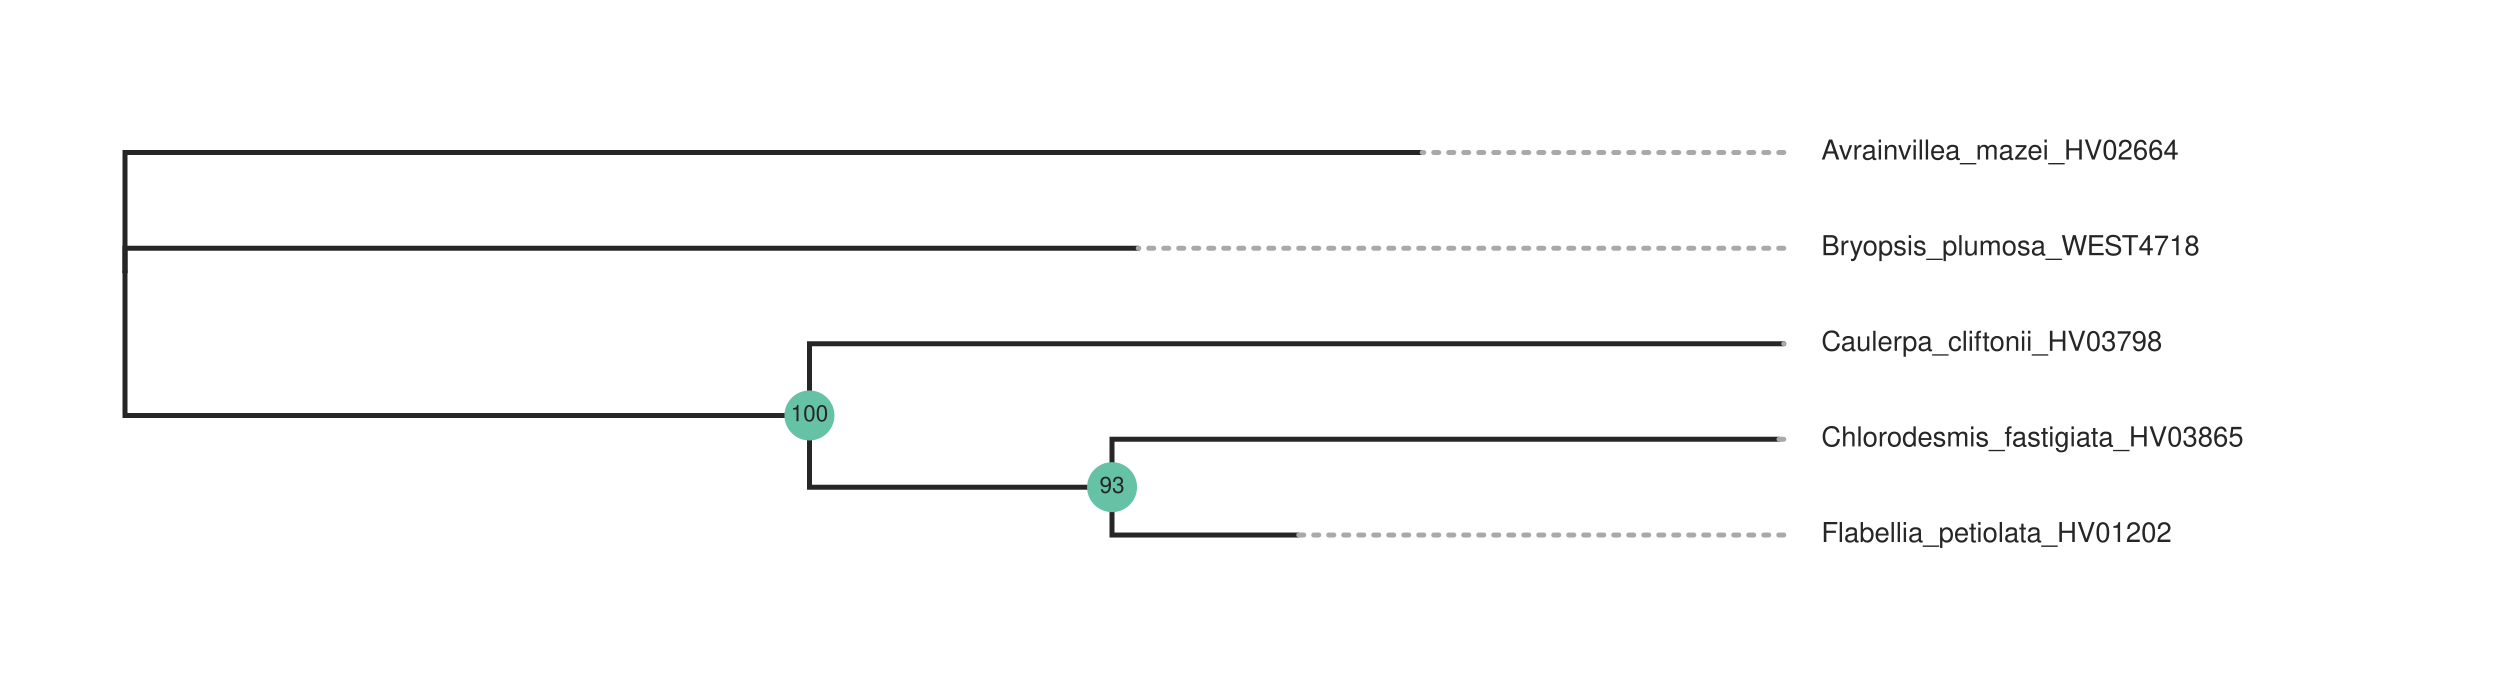
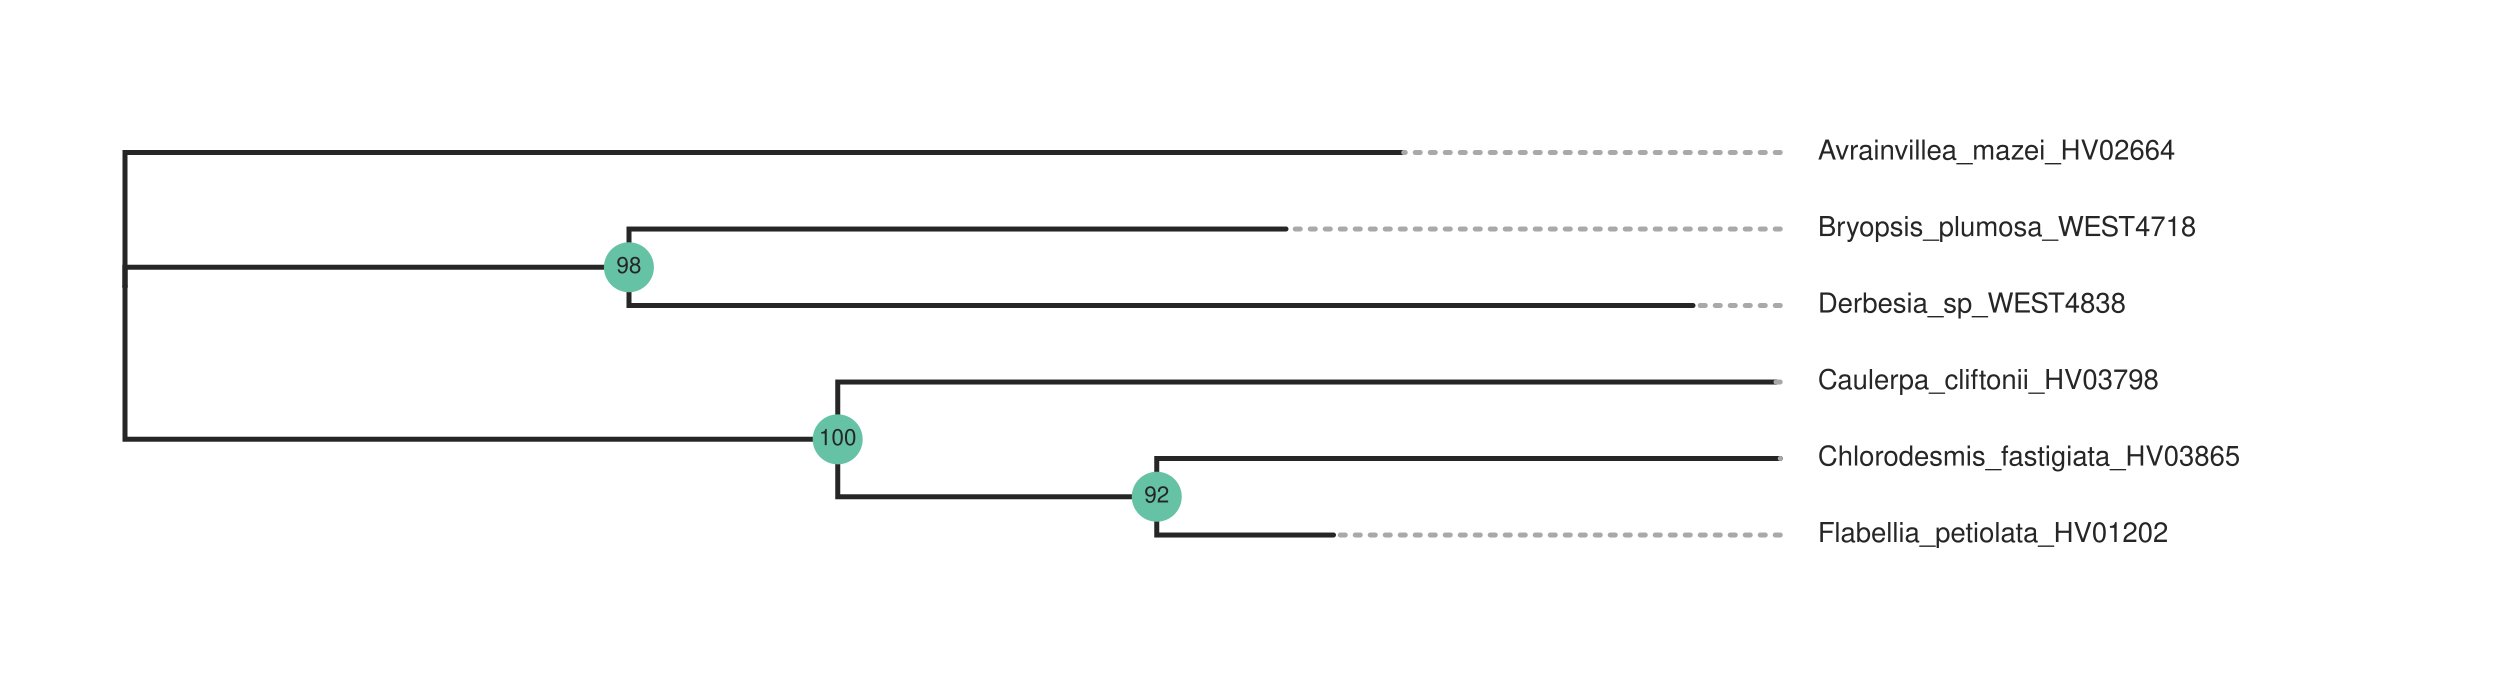
- <svg xmlns="http://www.w3.org/2000/svg" class="toyplot-canvas-Canvas" width="1000.0px" height="275.0px" viewBox="0 0 1000.0 275.0" preserveAspectRatio="xMidYMid meet" style="background-color:transparent;border-color:#292724;border-style:none;border-width:1.0;fill:rgb(16.1%,15.3%,14.1%);fill-opacity:1.0;font-family:Helvetica;font-size:12px;opacity:1.0;stroke:rgb(16.1%,15.3%,14.1%);stroke-opacity:1.0;stroke-width:1.0" id="tc337f2acf3f24b46bb21fbb83113cb7a">
-   <g class="toyplot-coordinates-Cartesian" id="tc68c327aed694231883da9622acd8093">
-     <clipPath id="t9e6c6b0d1867436790e827f73a89ba94">
+ <svg xmlns="http://www.w3.org/2000/svg" class="toyplot-canvas-Canvas" width="1000.0px" height="275.0px" viewBox="0 0 1000.0 275.0" preserveAspectRatio="xMidYMid meet" style="background-color:transparent;border-color:#292724;border-style:none;border-width:1.0;fill:rgb(16.1%,15.3%,14.1%);fill-opacity:1.0;font-family:Helvetica;font-size:12px;opacity:1.0;stroke:rgb(16.1%,15.3%,14.1%);stroke-opacity:1.0;stroke-width:1.0" id="t462952b3ad794c55bd14fe4dad2490dc">
+   <g class="toyplot-coordinates-Cartesian" id="tdb8ca0a551184045adba7fde1710c86b">
+     <clipPath id="t0c41467b95224c8897d7b50d2d4b12ae">
      <rect x="30.0" y="30.0" width="940.0" height="215.0" />
    </clipPath>
-     <g clip-path="url(#t9e6c6b0d1867436790e827f73a89ba94)">
-       <g class="toytree-mark-Toytree" id="tcbbe4a47028e41d696ea5c1849780fb7">
+     <g clip-path="url(#t0c41467b95224c8897d7b50d2d4b12ae)">
+       <g class="toytree-mark-Toytree" id="td6f29bfbdc63448ebc35859b8eddb4f7">
        <g class="toytree-Edges" style="fill:none;stroke:rgb(14.9%,14.9%,14.9%);stroke-linecap:round;stroke-opacity:1;stroke-width:2">
-           <path d="M 50.0 108.8 L 50.0 166.2 L 323.8 166.2" id="7,6" />
-           <path d="M 323.8 166.2 L 323.8 194.9 L 444.8 194.9" id="6,5" />
-           <path d="M 50.0 108.8 L 50.0 61.0 L 568.9 61.0" id="7,4" />
-           <path d="M 50.0 108.8 L 50.0 99.3 L 455.3 99.3" id="7,3" />
-           <path d="M 323.8 166.2 L 323.8 137.5 L 713.5 137.5" id="6,2" />
-           <path d="M 444.8 194.9 L 444.8 175.7 L 711.6 175.7" id="5,1" />
-           <path d="M 444.8 194.9 L 444.8 214.0 L 519.2 214.0" id="5,0" />
+           <path d="M 50.0 114.6 L 50.0 106.9 L 251.6 106.9" id="9,8" />
+           <path d="M 50.0 114.6 L 50.0 175.7 L 335.1 175.7" id="9,7" />
+           <path d="M 335.1 175.7 L 335.1 198.7 L 462.7 198.7" id="7,6" />
+           <path d="M 50.0 114.6 L 50.0 61.0 L 561.5 61.0" id="9,5" />
+           <path d="M 251.6 106.9 L 251.6 91.6 L 514.4 91.6" id="8,4" />
+           <path d="M 251.6 106.9 L 251.6 122.2 L 677.2 122.2" id="8,3" />
+           <path d="M 335.1 175.7 L 335.1 152.8 L 710.4 152.8" id="7,2" />
+           <path d="M 462.7 198.7 L 462.7 183.4 L 712.1 183.4" id="6,1" />
+           <path d="M 462.7 198.7 L 462.7 214.0 L 533.4 214.0" id="6,0" />
        </g>
        <g class="toytree-AlignEdges" style="stroke:rgb(66.3%,66.3%,66.3%);stroke-dasharray:2, 4;stroke-linecap:round;stroke-opacity:1.0;stroke-width:2">
-           <path d="M 713.5 214.0 L 519.2 214.0" />
-           <path d="M 713.5 175.7 L 711.6 175.7" />
-           <path d="M 713.5 137.5 L 713.5 137.5" />
-           <path d="M 713.5 99.3 L 455.3 99.3" />
-           <path d="M 713.5 61.0 L 568.9 61.0" />
+           <path d="M 712.1 214.0 L 533.4 214.0" />
+           <path d="M 712.1 183.4 L 712.1 183.4" />
+           <path d="M 712.1 152.8 L 710.4 152.8" />
+           <path d="M 712.1 122.2 L 677.2 122.2" />
+           <path d="M 712.1 91.6 L 514.4 91.6" />
+           <path d="M 712.1 61.0 L 561.5 61.0" />
        </g>
        <g class="toytree-Nodes" style="fill:rgb(40%,76.1%,64.7%);fill-opacity:1.0;stroke:None;stroke-width:1">
-           <g id="node-0" transform="translate(519.249,213.986)">
+           <g id="node-0" transform="translate(533.372,213.986)">
            <circle r="0.0" />
          </g>
-           <g id="node-1" transform="translate(711.648,175.743)">
+           <g id="node-1" transform="translate(712.146,183.392)">
            <circle r="0.0" />
          </g>
-           <g id="node-2" transform="translate(713.533,137.500)">
+           <g id="node-2" transform="translate(710.369,152.797)">
            <circle r="0.0" />
          </g>
-           <g id="node-3" transform="translate(455.259,99.257)">
+           <g id="node-3" transform="translate(677.184,122.203)">
            <circle r="0.0" />
          </g>
-           <g id="node-4" transform="translate(568.859,61.014)">
+           <g id="node-4" transform="translate(514.431,91.608)">
            <circle r="0.0" />
          </g>
-           <g id="node-5" transform="translate(444.825,194.865)">
+           <g id="node-5" transform="translate(561.460,61.014)">
+             <circle r="0.0" />
+           </g>
+           <g id="node-6" transform="translate(462.706,198.689)">
            <circle r="10.0" />
          </g>
-           <g id="node-6" transform="translate(323.774,166.182)">
+           <g id="node-7" transform="translate(335.078,175.743)">
            <circle r="10.0" />
          </g>
-           <g id="node-7" transform="translate(50.000,108.818)">
+           <g id="node-8" transform="translate(251.564,106.906)">
+             <circle r="10.0" />
+           </g>
+           <g id="node-9" transform="translate(50.000,114.554)">
            <circle r="0.0" />
          </g>
        </g>
        <g class="toytree-NodeLabels" style="fill:rgb(14.9%,14.9%,14.9%);fill-opacity:1.0;font-size:9px;stroke:none">
-           <g transform="translate(439.82,197.16)">
-             <text>93</text>
+           <g transform="translate(457.70,200.99)">
+             <text>92</text>
          </g>
-           <g transform="translate(316.27,168.48)">
+           <g transform="translate(327.57,178.04)">
            <text>100</text>
+           </g>
+           <g transform="translate(246.56,109.21)">
+             <text>98</text>
          </g>
        </g>
        <g class="toytree-TipLabels" style="fill:rgb(14.9%,14.9%,14.9%);fill-opacity:1.0;font-family:helvetica;font-size:11px;font-weight:normal;stroke:none;white-space:pre">
-           <g transform="translate(713.53,213.99)rotate(0)">
+           <g transform="translate(712.15,213.99)rotate(0)">
            <text x="15.00" y="2.81" style="">Flabellia_petiolata_HV01202</text>
          </g>
-           <g transform="translate(713.53,175.74)rotate(0)">
+           <g transform="translate(712.15,183.39)rotate(0)">
            <text x="15.00" y="2.81" style="">Chlorodesmis_fastigiata_HV03865</text>
          </g>
-           <g transform="translate(713.53,137.50)rotate(0)">
+           <g transform="translate(712.15,152.80)rotate(0)">
            <text x="15.00" y="2.81" style="">Caulerpa_cliftonii_HV03798</text>
          </g>
-           <g transform="translate(713.53,99.26)rotate(0)">
+           <g transform="translate(712.15,122.20)rotate(0)">
+             <text x="15.00" y="2.81" style="">Derbesia_sp_WEST4838</text>
+           </g>
+           <g transform="translate(712.15,91.61)rotate(0)">
            <text x="15.00" y="2.81" style="">Bryopsis_plumosa_WEST4718</text>
          </g>
-           <g transform="translate(713.53,61.01)rotate(0)">
+           <g transform="translate(712.15,61.01)rotate(0)">
            <text x="15.00" y="2.81" style="">Avrainvillea_mazei_HV02664</text>
          </g>
        </g>
      </g>
    </g>
  </g>
</svg>
